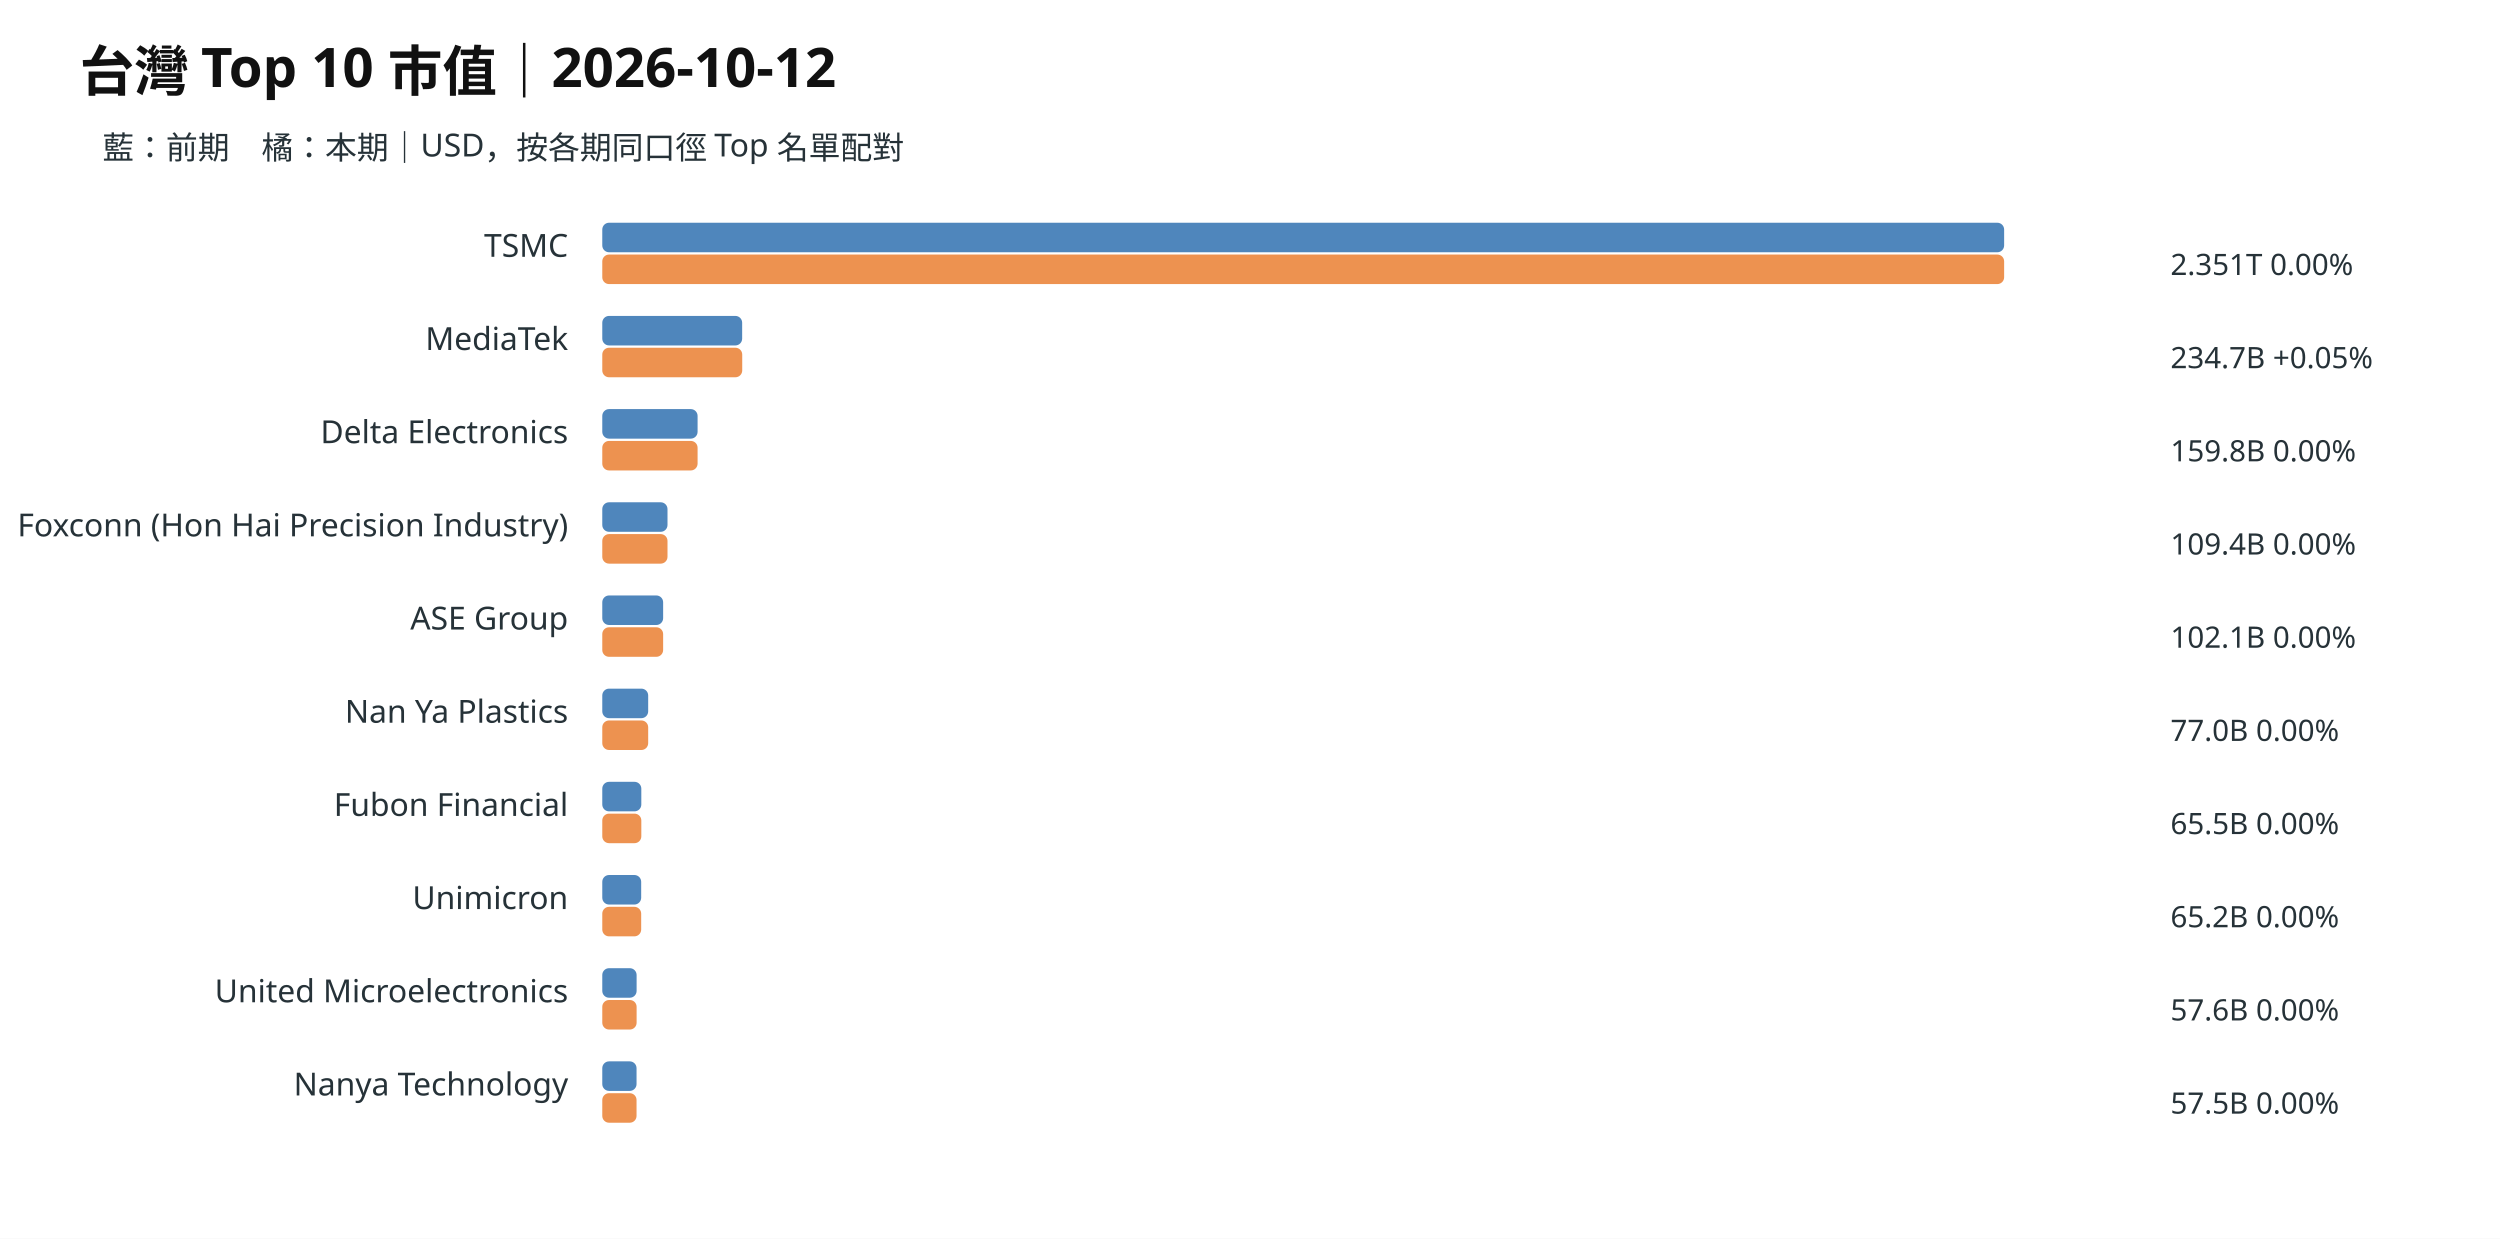
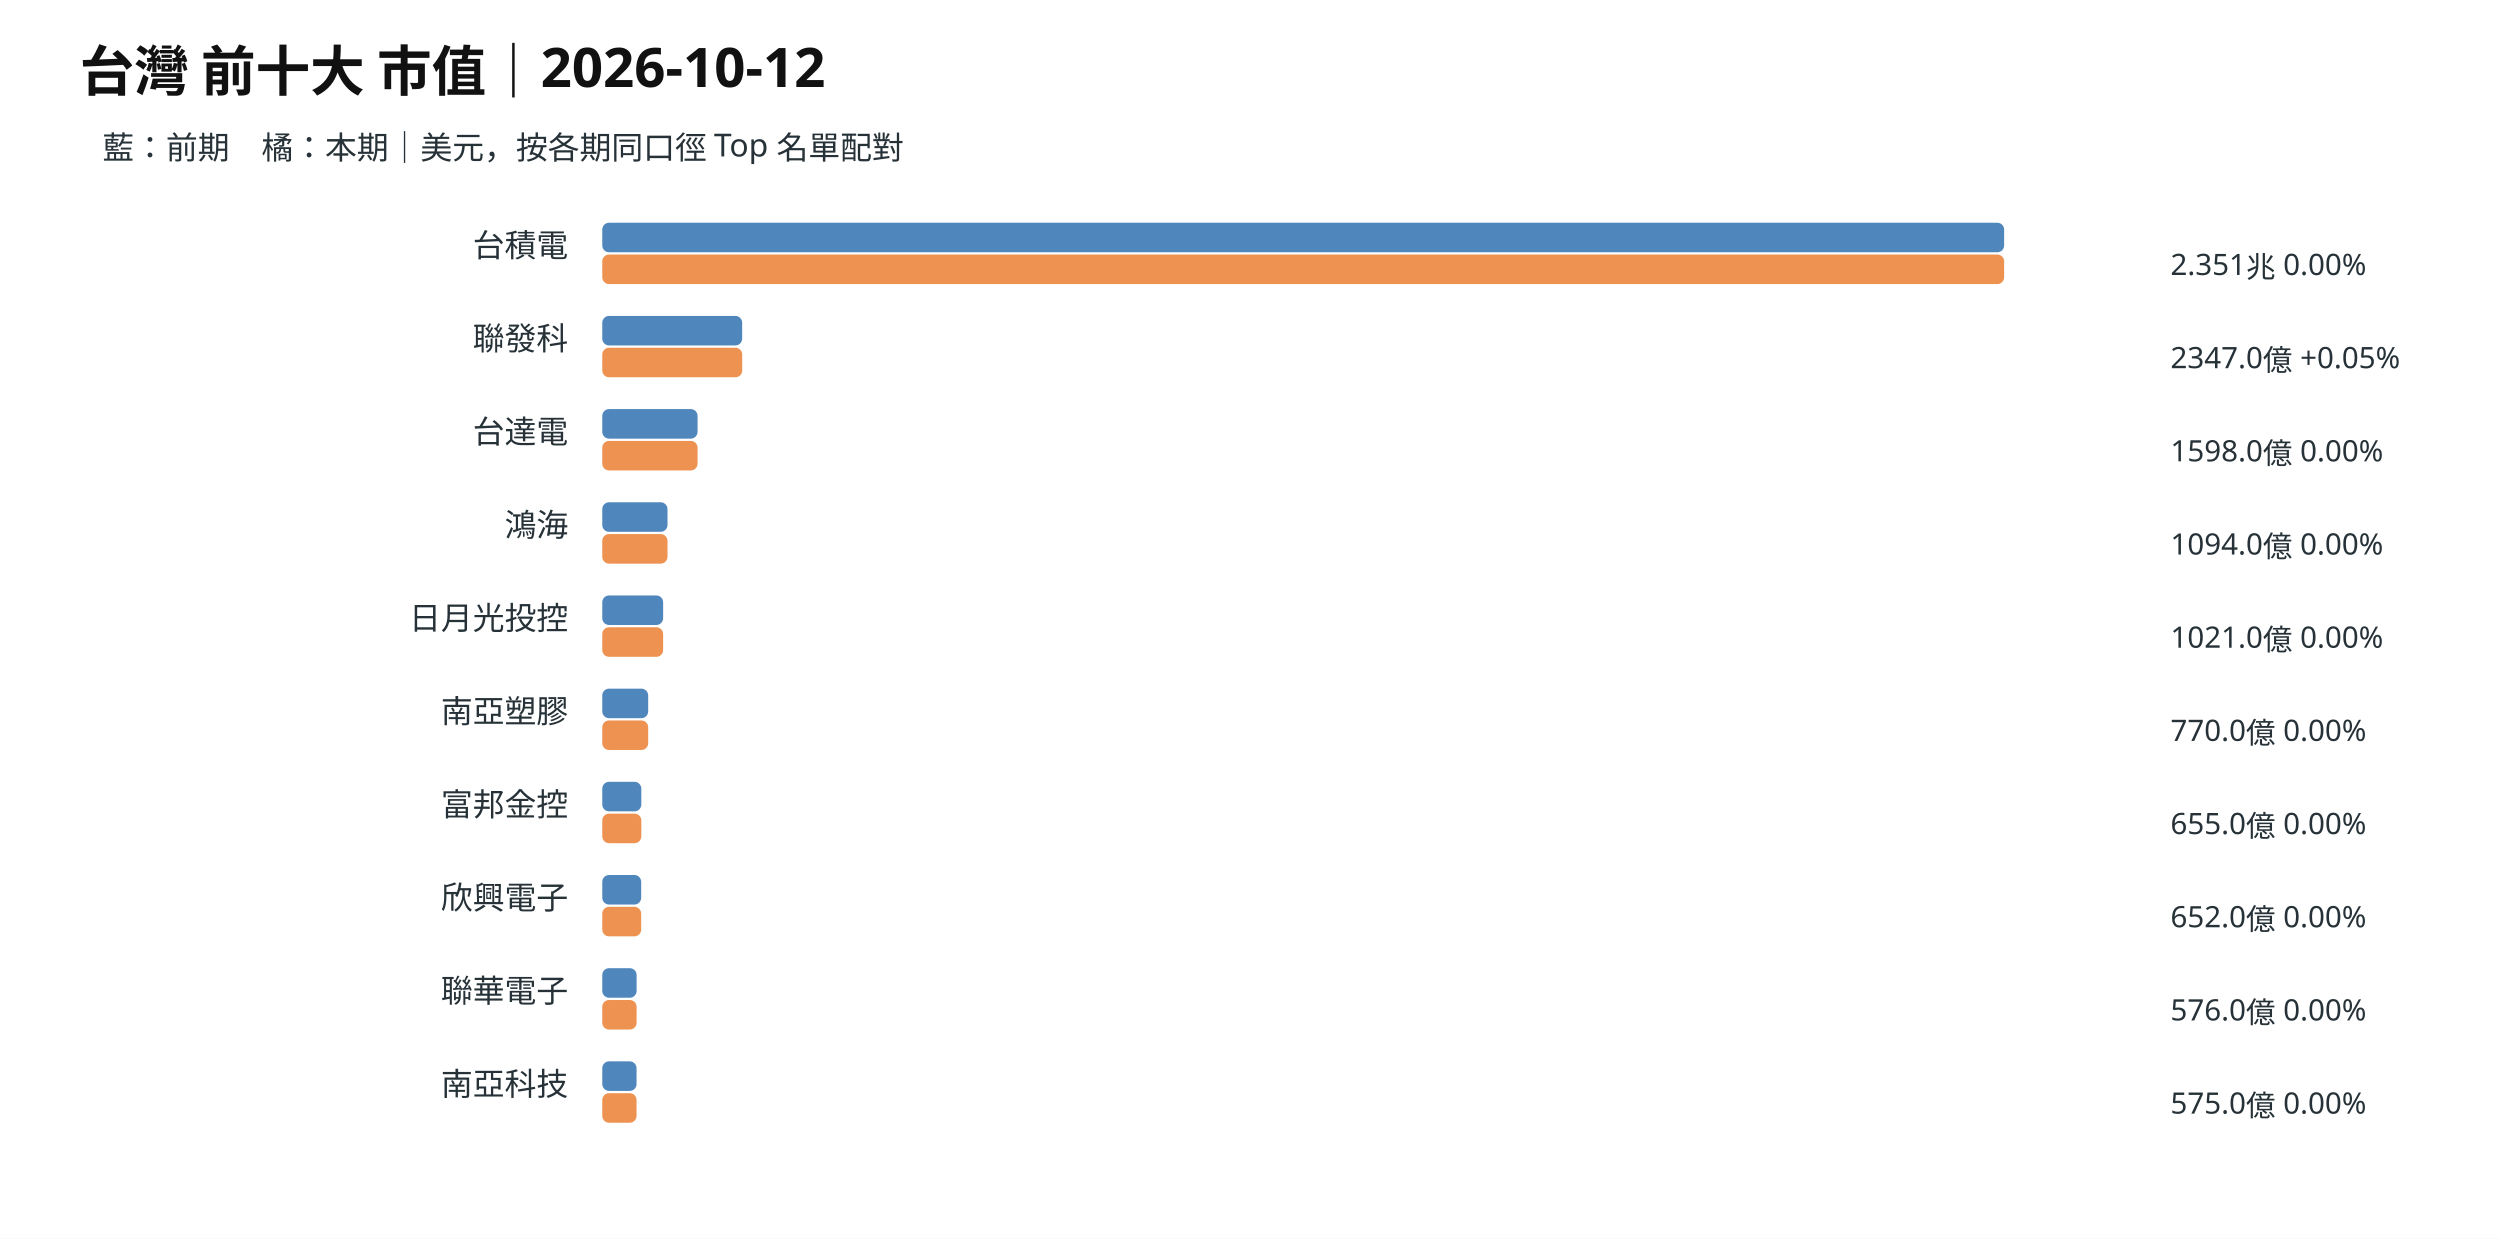
- <svg xmlns="http://www.w3.org/2000/svg" viewBox="0 0 1100 545" role="img" aria-label="台灣 Top 10 市值｜2026-10-12">
+ <svg xmlns="http://www.w3.org/2000/svg" viewBox="0 0 1100 545" role="img" aria-label="台灣 前十大 市值｜2026-10-12">
  <rect width="1100" height="545" fill="white" />
-   <text x="35" y="40" font-family="sans-serif" font-size="24" font-weight="700" fill="#111">台灣 Top 10 市值｜2026-10-12</text>
-   <text x="45" y="70" font-family="sans-serif" font-size="14" fill="#263238" text-anchor="start">藍：前期　橘：本期｜USD，按各期同口徑 Top 名單配對</text>
-   <text x="250" y="113" font-family="sans-serif" font-size="14" fill="#263238" text-anchor="end">TSMC</text>
+   <text x="35" y="40" font-family="sans-serif" font-size="24" font-weight="700" fill="#111">台灣 前十大 市值｜2026-10-12</text>
+   <text x="45" y="70" font-family="sans-serif" font-size="14" fill="#263238" text-anchor="start">藍：前期　橘：本期｜美元，按各期同口徑 Top 名單配對</text>
+   <text x="250" y="113" font-family="sans-serif" font-size="14" fill="#263238" text-anchor="end">台積電</text>
  <rect x="265" y="98" width="616.82" height="13" rx="3" fill="#4f86bc" />
  <rect x="265" y="112" width="616.82" height="13" rx="3" fill="#ed9250" />
-   <text x="955" y="121" font-family="sans-serif" font-size="13" fill="#263238" text-anchor="start">2.351T  0.00%</text>
-   <text x="250" y="154" font-family="sans-serif" font-size="14" fill="#263238" text-anchor="end">MediaTek</text>
+   <text x="955" y="121" font-family="sans-serif" font-size="13" fill="#263238" text-anchor="start">2.351兆  0.00%</text>
+   <text x="250" y="154" font-family="sans-serif" font-size="14" fill="#263238" text-anchor="end">聯發科</text>
  <rect x="265" y="139" width="61.55" height="13" rx="3" fill="#4f86bc" />
  <rect x="265" y="153" width="61.58" height="13" rx="3" fill="#ed9250" />
-   <text x="955" y="162" font-family="sans-serif" font-size="13" fill="#263238" text-anchor="start">234.7B  +0.05%</text>
-   <text x="250" y="195" font-family="sans-serif" font-size="14" fill="#263238" text-anchor="end">Delta Electronics</text>
+   <text x="955" y="162" font-family="sans-serif" font-size="13" fill="#263238" text-anchor="start">2347.0億  +0.05%</text>
+   <text x="250" y="195" font-family="sans-serif" font-size="14" fill="#263238" text-anchor="end">台達電</text>
  <rect x="265" y="180" width="41.94" height="13" rx="3" fill="#4f86bc" />
  <rect x="265" y="194" width="41.94" height="13" rx="3" fill="#ed9250" />
-   <text x="955" y="203" font-family="sans-serif" font-size="13" fill="#263238" text-anchor="start">159.8B  0.00%</text>
-   <text x="250" y="236" font-family="sans-serif" font-size="14" fill="#263238" text-anchor="end">Foxconn (Hon Hai Precision Industry)</text>
+   <text x="955" y="203" font-family="sans-serif" font-size="13" fill="#263238" text-anchor="start">1598.0億  0.00%</text>
+   <text x="250" y="236" font-family="sans-serif" font-size="14" fill="#263238" text-anchor="end">鴻海</text>
  <rect x="265" y="221" width="28.70" height="13" rx="3" fill="#4f86bc" />
  <rect x="265" y="235" width="28.70" height="13" rx="3" fill="#ed9250" />
-   <text x="955" y="244" font-family="sans-serif" font-size="13" fill="#263238" text-anchor="start">109.4B  0.00%</text>
-   <text x="250" y="277" font-family="sans-serif" font-size="14" fill="#263238" text-anchor="end">ASE Group</text>
+   <text x="955" y="244" font-family="sans-serif" font-size="13" fill="#263238" text-anchor="start">1094.0億  0.00%</text>
+   <text x="250" y="277" font-family="sans-serif" font-size="14" fill="#263238" text-anchor="end">日月光投控</text>
  <rect x="265" y="262" width="26.78" height="13" rx="3" fill="#4f86bc" />
  <rect x="265" y="276" width="26.78" height="13" rx="3" fill="#ed9250" />
-   <text x="955" y="285" font-family="sans-serif" font-size="13" fill="#263238" text-anchor="start">102.1B  0.00%</text>
-   <text x="250" y="318" font-family="sans-serif" font-size="14" fill="#263238" text-anchor="end">Nan Ya Plastics</text>
+   <text x="955" y="285" font-family="sans-serif" font-size="13" fill="#263238" text-anchor="start">1021.0億  0.00%</text>
+   <text x="250" y="318" font-family="sans-serif" font-size="14" fill="#263238" text-anchor="end">南亞塑膠</text>
  <rect x="265" y="303" width="20.20" height="13" rx="3" fill="#4f86bc" />
  <rect x="265" y="317" width="20.20" height="13" rx="3" fill="#ed9250" />
-   <text x="955" y="326" font-family="sans-serif" font-size="13" fill="#263238" text-anchor="start">77.0B  0.00%</text>
-   <text x="250" y="359" font-family="sans-serif" font-size="14" fill="#263238" text-anchor="end">Fubon Financial</text>
+   <text x="955" y="326" font-family="sans-serif" font-size="13" fill="#263238" text-anchor="start">770.0億  0.00%</text>
+   <text x="250" y="359" font-family="sans-serif" font-size="14" fill="#263238" text-anchor="end">富邦金控</text>
  <rect x="265" y="344" width="17.18" height="13" rx="3" fill="#4f86bc" />
  <rect x="265" y="358" width="17.18" height="13" rx="3" fill="#ed9250" />
-   <text x="955" y="367" font-family="sans-serif" font-size="13" fill="#263238" text-anchor="start">65.5B  0.00%</text>
-   <text x="250" y="400" font-family="sans-serif" font-size="14" fill="#263238" text-anchor="end">Unimicron</text>
+   <text x="955" y="367" font-family="sans-serif" font-size="13" fill="#263238" text-anchor="start">655.0億  0.00%</text>
+   <text x="250" y="400" font-family="sans-serif" font-size="14" fill="#263238" text-anchor="end">欣興電子</text>
  <rect x="265" y="385" width="17.12" height="13" rx="3" fill="#4f86bc" />
  <rect x="265" y="399" width="17.12" height="13" rx="3" fill="#ed9250" />
-   <text x="955" y="408" font-family="sans-serif" font-size="13" fill="#263238" text-anchor="start">65.2B  0.00%</text>
-   <text x="250" y="441" font-family="sans-serif" font-size="14" fill="#263238" text-anchor="end">United Microelectronics</text>
+   <text x="955" y="408" font-family="sans-serif" font-size="13" fill="#263238" text-anchor="start">652.0億  0.00%</text>
+   <text x="250" y="441" font-family="sans-serif" font-size="14" fill="#263238" text-anchor="end">聯華電子</text>
  <rect x="265" y="426" width="15.11" height="13" rx="3" fill="#4f86bc" />
  <rect x="265" y="440" width="15.11" height="13" rx="3" fill="#ed9250" />
-   <text x="955" y="449" font-family="sans-serif" font-size="13" fill="#263238" text-anchor="start">57.6B  0.00%</text>
-   <text x="250" y="482" font-family="sans-serif" font-size="14" fill="#263238" text-anchor="end">Nanya Technology</text>
+   <text x="955" y="449" font-family="sans-serif" font-size="13" fill="#263238" text-anchor="start">576.0億  0.00%</text>
+   <text x="250" y="482" font-family="sans-serif" font-size="14" fill="#263238" text-anchor="end">南亞科技</text>
  <rect x="265" y="467" width="15.08" height="13" rx="3" fill="#4f86bc" />
  <rect x="265" y="481" width="15.08" height="13" rx="3" fill="#ed9250" />
-   <text x="955" y="490" font-family="sans-serif" font-size="13" fill="#263238" text-anchor="start">57.5B  0.00%</text>
+   <text x="955" y="490" font-family="sans-serif" font-size="13" fill="#263238" text-anchor="start">575.0億  0.00%</text>
</svg>
